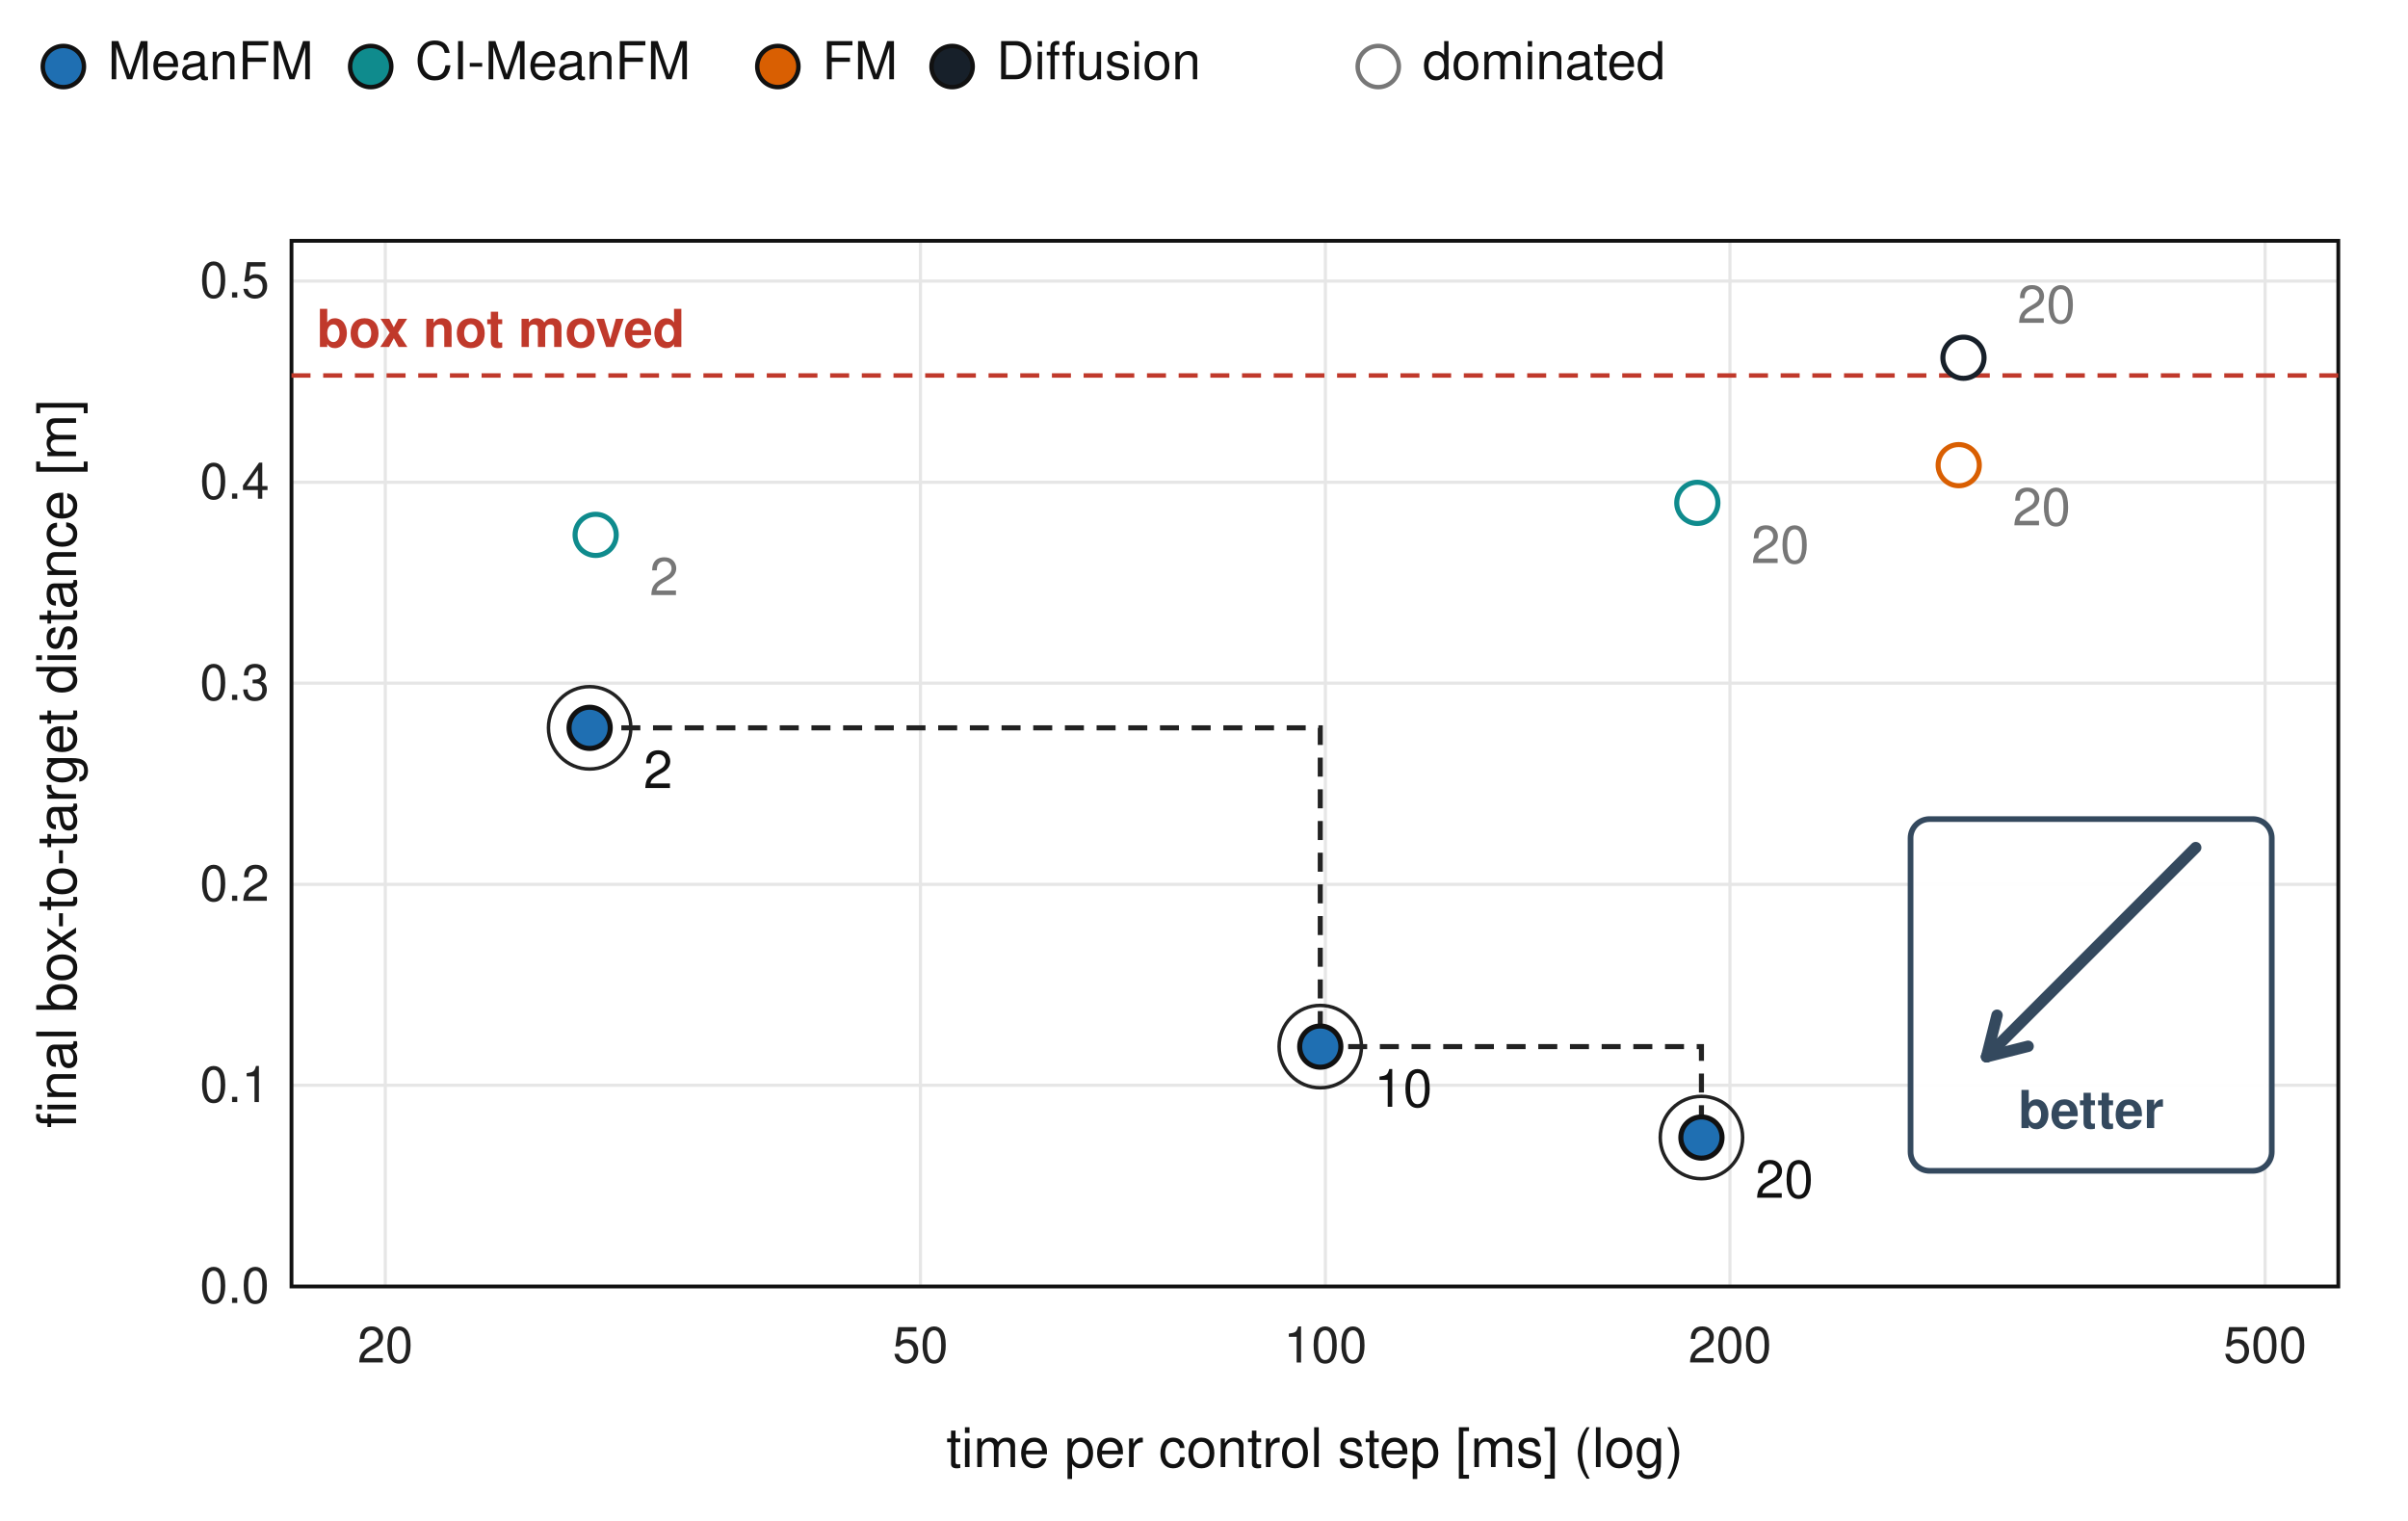
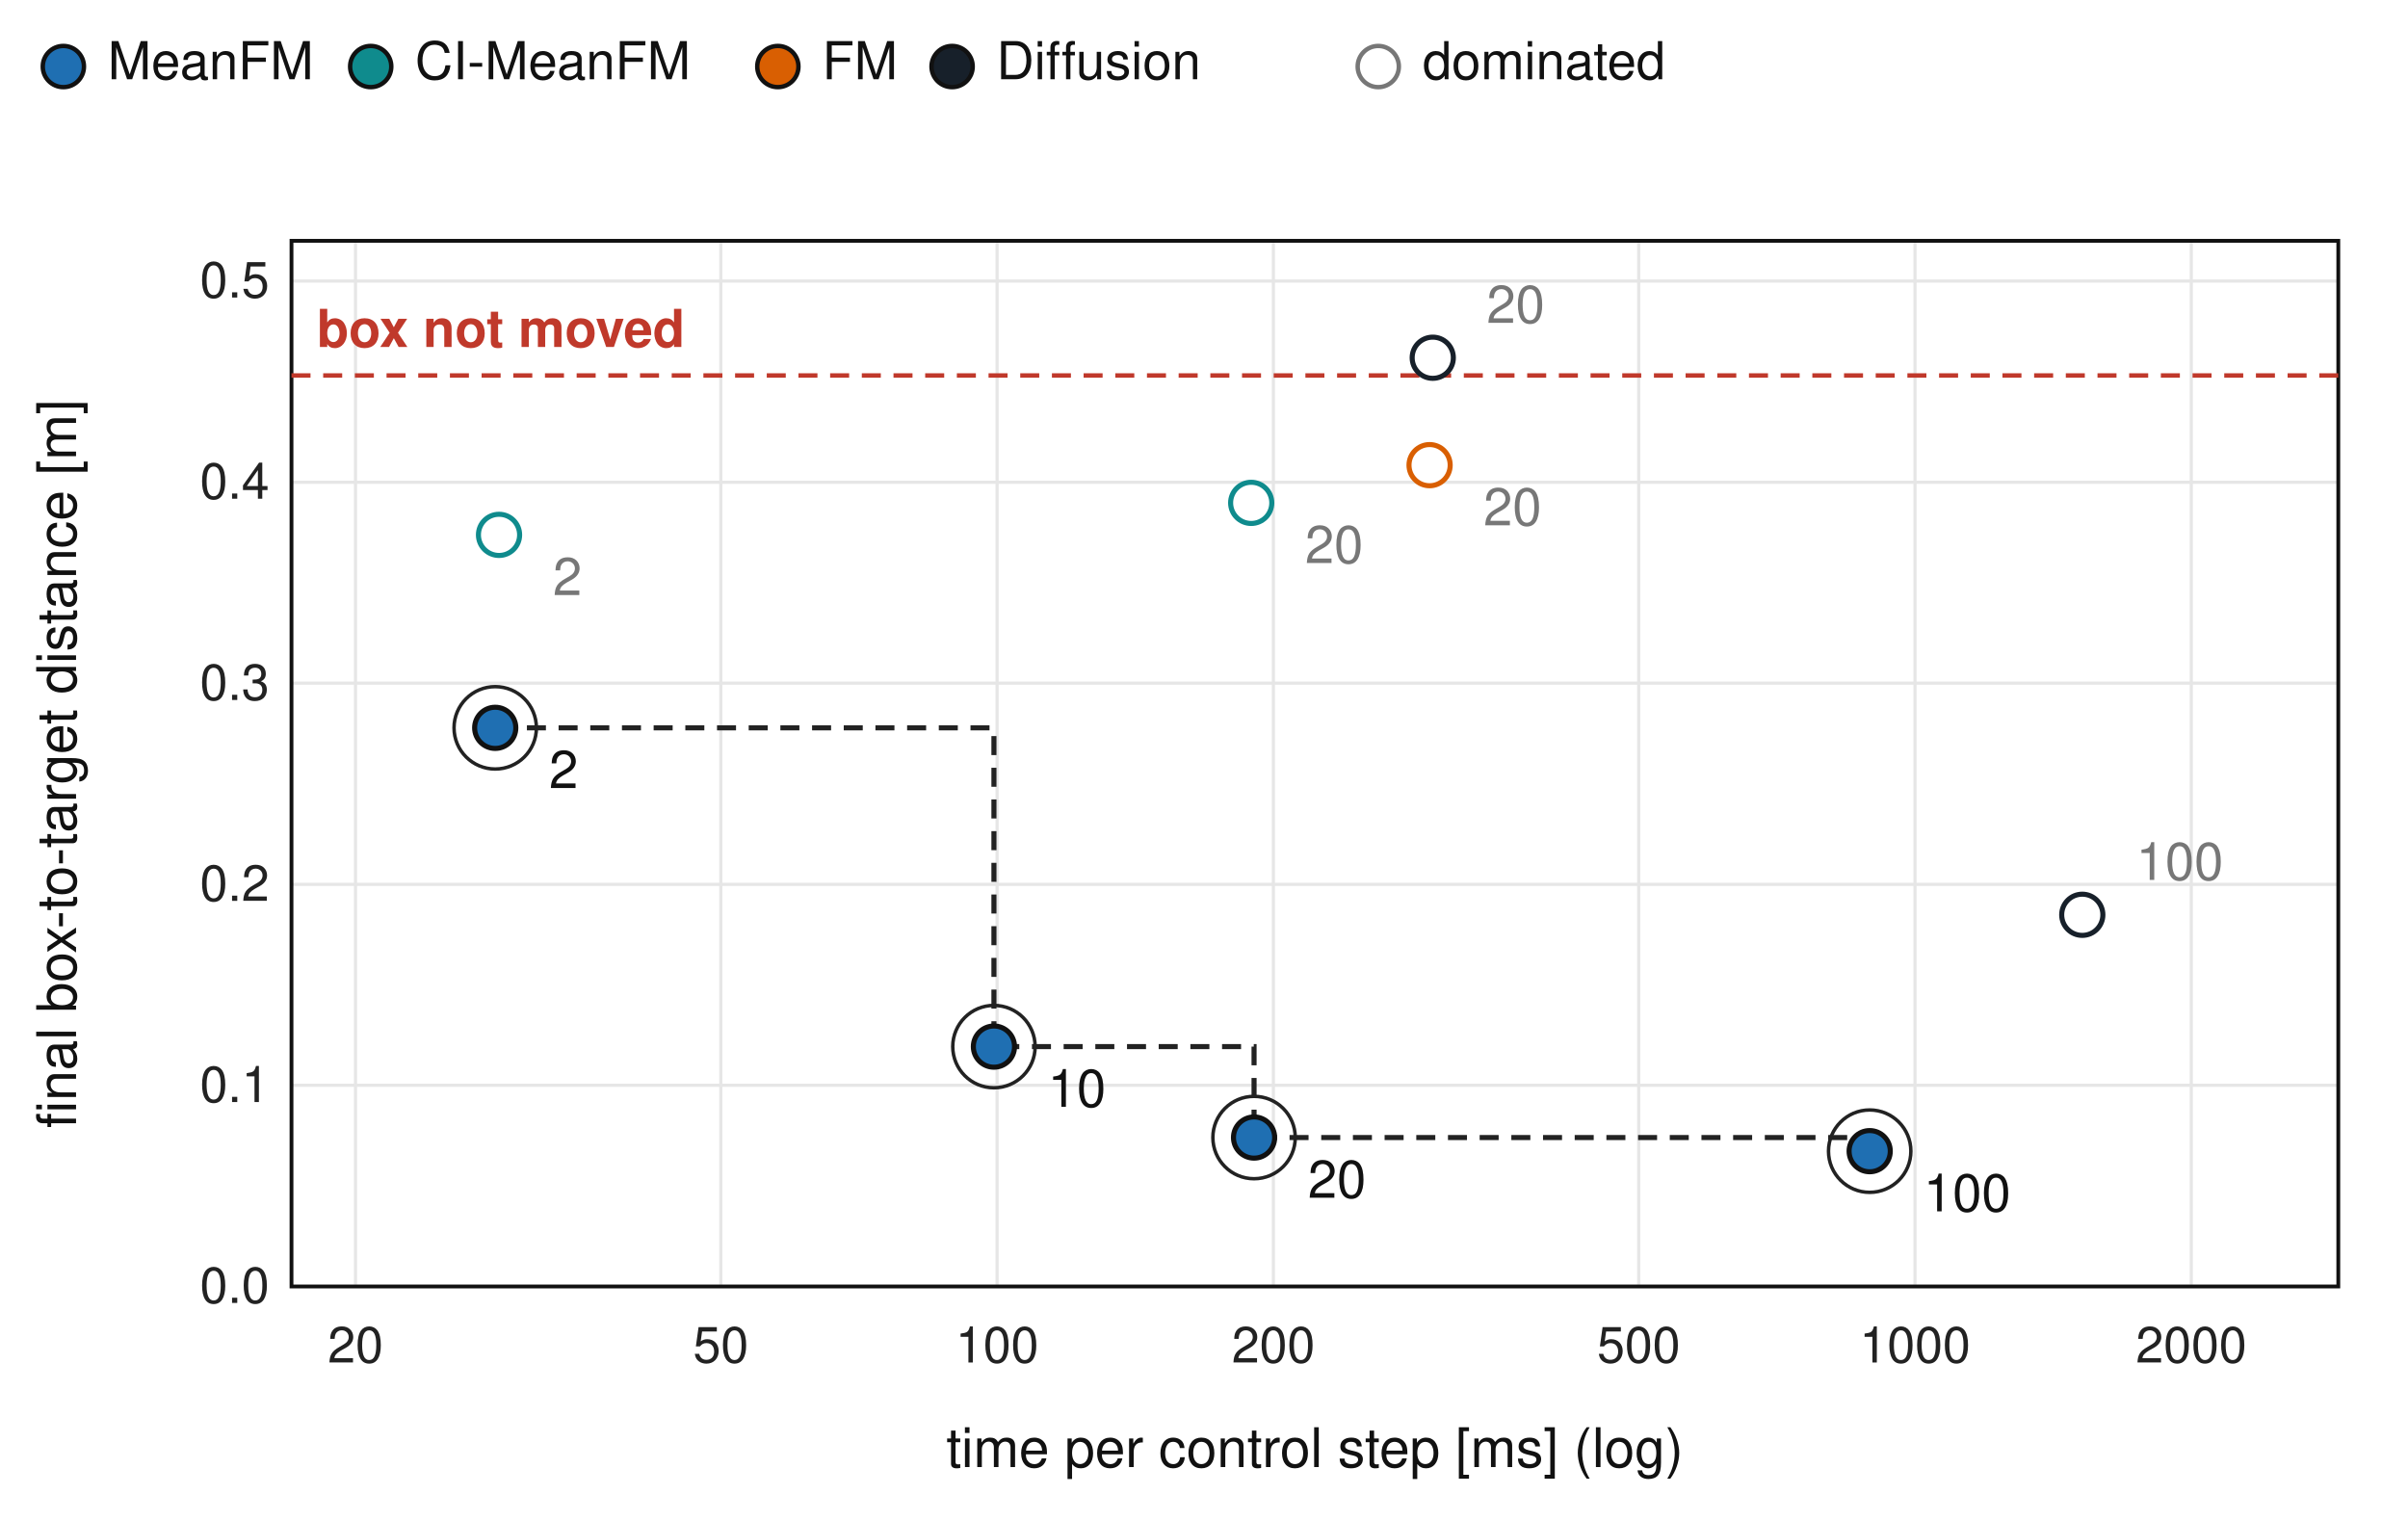
<svg xmlns="http://www.w3.org/2000/svg" width="760" height="480" viewBox="0 0 760 480">
  <rect x="0" y="0" width="760" height="480" fill="#ffffff" />
  <g transform="translate(0,0)">
    <rect x="0" y="0" width="760" height="42" fill="#ffffff" />
    <circle cx="20.0" cy="21.0" r="6.5" fill="#1f6fb2" stroke="#111" stroke-width="1.4" />
    <text x="34.0" y="25.0" font-size="16.5" fill="#111" text-anchor="start" font-family="Helvetica,Arial,sans-serif">MeanFM</text>
    <circle cx="117.0" cy="21.0" r="6.5" fill="#0f8b8d" stroke="#111" stroke-width="1.4" />
    <text x="131.0" y="25.0" font-size="16.5" fill="#111" text-anchor="start" font-family="Helvetica,Arial,sans-serif">CI-MeanFM</text>
    <circle cx="245.5" cy="21.0" r="6.5" fill="#d95f02" stroke="#111" stroke-width="1.4" />
    <text x="259.5" y="25.0" font-size="16.5" fill="#111" text-anchor="start" font-family="Helvetica,Arial,sans-serif">FM</text>
    <circle cx="300.5" cy="21.0" r="6.5" fill="#17202a" stroke="#111" stroke-width="1.4" />
    <text x="314.5" y="25.0" font-size="16.5" fill="#111" text-anchor="start" font-family="Helvetica,Arial,sans-serif">Diffusion</text>
    <circle cx="435.0" cy="21.0" r="6.5" fill="#ffffff" stroke="#777" stroke-width="1.4" />
    <text x="449.0" y="25.0" font-size="16.5" fill="#111" text-anchor="start" font-family="Helvetica,Arial,sans-serif">dominated</text>
  </g>
  <g transform="translate(0,50)">
    <rect x="0" y="0" width="760" height="430" fill="#ffffff" />
-     <line x1="121.6" y1="26" x2="121.6" y2="356" stroke="#e6e6e6" stroke-width="1" />
-     <text x="121.6" y="380.0" font-size="15.75" fill="#222" text-anchor="middle" font-family="Helvetica,Arial,sans-serif">20</text>
-     <line x1="290.5" y1="26" x2="290.5" y2="356" stroke="#e6e6e6" stroke-width="1" />
-     <text x="290.5" y="380.0" font-size="15.75" fill="#222" text-anchor="middle" font-family="Helvetica,Arial,sans-serif">50</text>
-     <line x1="418.3" y1="26" x2="418.3" y2="356" stroke="#e6e6e6" stroke-width="1" />
-     <text x="418.3" y="380.0" font-size="15.75" fill="#222" text-anchor="middle" font-family="Helvetica,Arial,sans-serif">100</text>
-     <line x1="546.0" y1="26" x2="546.0" y2="356" stroke="#e6e6e6" stroke-width="1" />
-     <text x="546.0" y="380.0" font-size="15.75" fill="#222" text-anchor="middle" font-family="Helvetica,Arial,sans-serif">200</text>
-     <line x1="714.9" y1="26" x2="714.9" y2="356" stroke="#e6e6e6" stroke-width="1" />
-     <text x="714.9" y="380.0" font-size="15.75" fill="#222" text-anchor="middle" font-family="Helvetica,Arial,sans-serif">500</text>
+     <line x1="112.2" y1="26" x2="112.2" y2="356" stroke="#e6e6e6" stroke-width="1" />
+     <text x="112.2" y="380.0" font-size="15.75" fill="#222" text-anchor="middle" font-family="Helvetica,Arial,sans-serif">20</text>
+     <line x1="227.5" y1="26" x2="227.5" y2="356" stroke="#e6e6e6" stroke-width="1" />
+     <text x="227.5" y="380.0" font-size="15.75" fill="#222" text-anchor="middle" font-family="Helvetica,Arial,sans-serif">50</text>
+     <line x1="314.7" y1="26" x2="314.7" y2="356" stroke="#e6e6e6" stroke-width="1" />
+     <text x="314.7" y="380.0" font-size="15.75" fill="#222" text-anchor="middle" font-family="Helvetica,Arial,sans-serif">100</text>
+     <line x1="401.9" y1="26" x2="401.9" y2="356" stroke="#e6e6e6" stroke-width="1" />
+     <text x="401.9" y="380.0" font-size="15.75" fill="#222" text-anchor="middle" font-family="Helvetica,Arial,sans-serif">200</text>
+     <line x1="517.2" y1="26" x2="517.2" y2="356" stroke="#e6e6e6" stroke-width="1" />
+     <text x="517.2" y="380.0" font-size="15.75" fill="#222" text-anchor="middle" font-family="Helvetica,Arial,sans-serif">500</text>
+     <line x1="604.4" y1="26" x2="604.4" y2="356" stroke="#e6e6e6" stroke-width="1" />
+     <text x="604.4" y="380.0" font-size="15.75" fill="#222" text-anchor="middle" font-family="Helvetica,Arial,sans-serif">1000</text>
+     <line x1="691.6" y1="26" x2="691.6" y2="356" stroke="#e6e6e6" stroke-width="1" />
+     <text x="691.6" y="380.0" font-size="15.75" fill="#222" text-anchor="middle" font-family="Helvetica,Arial,sans-serif">2000</text>
    <line x1="92" y1="356.0" x2="738" y2="356.0" stroke="#e6e6e6" stroke-width="1" />
    <text x="85" y="361.2" font-size="15.75" fill="#222" text-anchor="end" font-family="Helvetica,Arial,sans-serif">0.0</text>
    <line x1="92" y1="292.5" x2="738" y2="292.5" stroke="#e6e6e6" stroke-width="1" />
    <text x="85" y="297.8" font-size="15.75" fill="#222" text-anchor="end" font-family="Helvetica,Arial,sans-serif">0.1</text>
    <line x1="92" y1="229.1" x2="738" y2="229.1" stroke="#e6e6e6" stroke-width="1" />
    <text x="85" y="234.3" font-size="15.75" fill="#222" text-anchor="end" font-family="Helvetica,Arial,sans-serif">0.2</text>
    <line x1="92" y1="165.6" x2="738" y2="165.6" stroke="#e6e6e6" stroke-width="1" />
    <text x="85" y="170.9" font-size="15.75" fill="#222" text-anchor="end" font-family="Helvetica,Arial,sans-serif">0.3</text>
    <line x1="92" y1="102.2" x2="738" y2="102.2" stroke="#e6e6e6" stroke-width="1" />
    <text x="85" y="107.4" font-size="15.75" fill="#222" text-anchor="end" font-family="Helvetica,Arial,sans-serif">0.4</text>
    <line x1="92" y1="38.7" x2="738" y2="38.7" stroke="#e6e6e6" stroke-width="1" />
    <text x="85" y="43.9" font-size="15.75" fill="#222" text-anchor="end" font-family="Helvetica,Arial,sans-serif">0.5</text>
    <rect x="92" y="26" width="646" height="330" fill="none" stroke="#111" stroke-width="1.2" />
    <text x="415.0" y="413.0" font-size="17.25" fill="#111" text-anchor="middle" font-family="Helvetica,Arial,sans-serif">time per control step [ms] (log)</text>
    <text x="24.0" y="191.0" font-size="17.25" fill="#111" text-anchor="middle" font-family="Helvetica,Arial,sans-serif" transform="rotate(-90 24.0 191.0)">final box-to-target distance [m]</text>
    <text x="92" y="30.0" font-size="19.5" font-weight="bold" fill="#111" font-family="Helvetica,Arial,sans-serif" />
    <line x1="92" y1="68.5" x2="738" y2="68.5" stroke="#c0392b" stroke-width="1.4" stroke-dasharray="6,4" />
    <text x="100.0" y="59.5" font-size="16.5" fill="#c0392b" text-anchor="start" font-family="Helvetica,Arial,sans-serif" font-weight="bold">box not moved</text>
-     <polyline points="186.1,179.7 416.7,179.7 416.7,280.3 537.0,280.3 537.0,309.0" fill="none" stroke="#222" stroke-width="1.6" stroke-dasharray="6,4" />
-     <rect x="603.0" y="208.5" width="114.0" height="111.0" rx="6.0" fill="#ffffff" fill-opacity="0.94" stroke="#34495e" stroke-width="1.8" />
-     <line x1="693.0" y1="217.5" x2="627.0" y2="283.5" stroke="#34495e" stroke-width="3.6" stroke-linecap="round" />
-     <line x1="627.0" y1="283.5" x2="630.3" y2="270.4" stroke="#34495e" stroke-width="3.6" stroke-linecap="round" />
-     <line x1="627.0" y1="283.5" x2="640.1" y2="280.2" stroke="#34495e" stroke-width="3.6" stroke-linecap="round" />
-     <text x="660.0" y="306.0" font-size="16.5" fill="#34495e" text-anchor="middle" font-family="Helvetica,Arial,sans-serif" font-weight="bold">better</text>
-     <circle cx="186.1" cy="179.7" r="6.5" fill="#1f6fb2" stroke="#111" stroke-width="1.6" />
-     <text x="203.1" y="198.7" font-size="16.5" fill="#111" text-anchor="start" font-family="Helvetica,Arial,sans-serif">2</text>
-     <circle cx="416.7" cy="280.3" r="6.5" fill="#1f6fb2" stroke="#111" stroke-width="1.6" />
-     <text x="433.7" y="299.3" font-size="16.5" fill="#111" text-anchor="start" font-family="Helvetica,Arial,sans-serif">10</text>
-     <circle cx="537.0" cy="309.0" r="6.5" fill="#1f6fb2" stroke="#111" stroke-width="1.6" />
-     <text x="554.0" y="328.0" font-size="16.5" fill="#111" text-anchor="start" font-family="Helvetica,Arial,sans-serif">20</text>
-     <circle cx="188.0" cy="118.8" r="6.5" fill="#ffffff" stroke="#0f8b8d" stroke-width="1.6" />
-     <text x="205.0" y="137.8" font-size="16.5" fill="#777" text-anchor="start" font-family="Helvetica,Arial,sans-serif">2</text>
-     <circle cx="535.7" cy="108.7" r="6.5" fill="#ffffff" stroke="#0f8b8d" stroke-width="1.6" />
-     <text x="552.7" y="127.7" font-size="16.5" fill="#777" text-anchor="start" font-family="Helvetica,Arial,sans-serif">20</text>
-     <circle cx="618.2" cy="96.8" r="6.5" fill="#ffffff" stroke="#d95f02" stroke-width="1.6" />
-     <text x="635.2" y="115.8" font-size="16.5" fill="#777" text-anchor="start" font-family="Helvetica,Arial,sans-serif">20</text>
-     <circle cx="619.7" cy="62.9" r="6.5" fill="#ffffff" stroke="#17202a" stroke-width="1.6" />
-     <text x="636.7" y="51.9" font-size="16.5" fill="#777" text-anchor="start" font-family="Helvetica,Arial,sans-serif">20</text>
-     <circle cx="186.1" cy="179.7" r="13" fill="none" stroke="#222" stroke-width="1.1" />
-     <circle cx="416.7" cy="280.3" r="13" fill="none" stroke="#222" stroke-width="1.1" />
-     <circle cx="537.0" cy="309.0" r="13" fill="none" stroke="#222" stroke-width="1.1" />
+     <polyline points="156.3,179.7 313.7,179.7 313.7,280.3 395.8,280.3 395.8,309.0 590.1,309.0 590.1,313.3" fill="none" stroke="#222" stroke-width="1.6" stroke-dasharray="6,4" />
+     <circle cx="156.3" cy="179.7" r="6.5" fill="#1f6fb2" stroke="#111" stroke-width="1.6" />
+     <text x="173.3" y="198.7" font-size="16.5" fill="#111" text-anchor="start" font-family="Helvetica,Arial,sans-serif">2</text>
+     <circle cx="313.7" cy="280.3" r="6.5" fill="#1f6fb2" stroke="#111" stroke-width="1.6" />
+     <text x="330.7" y="299.3" font-size="16.5" fill="#111" text-anchor="start" font-family="Helvetica,Arial,sans-serif">10</text>
+     <circle cx="395.8" cy="309.0" r="6.5" fill="#1f6fb2" stroke="#111" stroke-width="1.6" />
+     <text x="412.8" y="328.0" font-size="16.5" fill="#111" text-anchor="start" font-family="Helvetica,Arial,sans-serif">20</text>
+     <circle cx="590.1" cy="313.3" r="6.5" fill="#1f6fb2" stroke="#111" stroke-width="1.6" />
+     <text x="607.1" y="332.3" font-size="16.5" fill="#111" text-anchor="start" font-family="Helvetica,Arial,sans-serif">100</text>
+     <circle cx="157.5" cy="118.8" r="6.5" fill="#ffffff" stroke="#0f8b8d" stroke-width="1.6" />
+     <text x="174.5" y="137.8" font-size="16.5" fill="#777" text-anchor="start" font-family="Helvetica,Arial,sans-serif">2</text>
+     <circle cx="394.9" cy="108.7" r="6.5" fill="#ffffff" stroke="#0f8b8d" stroke-width="1.6" />
+     <text x="411.9" y="127.7" font-size="16.5" fill="#777" text-anchor="start" font-family="Helvetica,Arial,sans-serif">20</text>
+     <circle cx="451.2" cy="96.8" r="6.5" fill="#ffffff" stroke="#d95f02" stroke-width="1.6" />
+     <text x="468.2" y="115.8" font-size="16.5" fill="#777" text-anchor="start" font-family="Helvetica,Arial,sans-serif">20</text>
+     <circle cx="452.2" cy="62.9" r="6.5" fill="#ffffff" stroke="#17202a" stroke-width="1.6" />
+     <text x="469.2" y="51.9" font-size="16.5" fill="#777" text-anchor="start" font-family="Helvetica,Arial,sans-serif">20</text>
+     <circle cx="657.2" cy="238.7" r="6.5" fill="#ffffff" stroke="#17202a" stroke-width="1.6" />
+     <text x="674.2" y="227.7" font-size="16.5" fill="#777" text-anchor="start" font-family="Helvetica,Arial,sans-serif">100</text>
+     <circle cx="156.3" cy="179.7" r="13" fill="none" stroke="#222" stroke-width="1.1" />
+     <circle cx="313.7" cy="280.3" r="13" fill="none" stroke="#222" stroke-width="1.1" />
+     <circle cx="395.8" cy="309.0" r="13" fill="none" stroke="#222" stroke-width="1.1" />
+     <circle cx="590.1" cy="313.3" r="13" fill="none" stroke="#222" stroke-width="1.1" />
  </g>
</svg>
